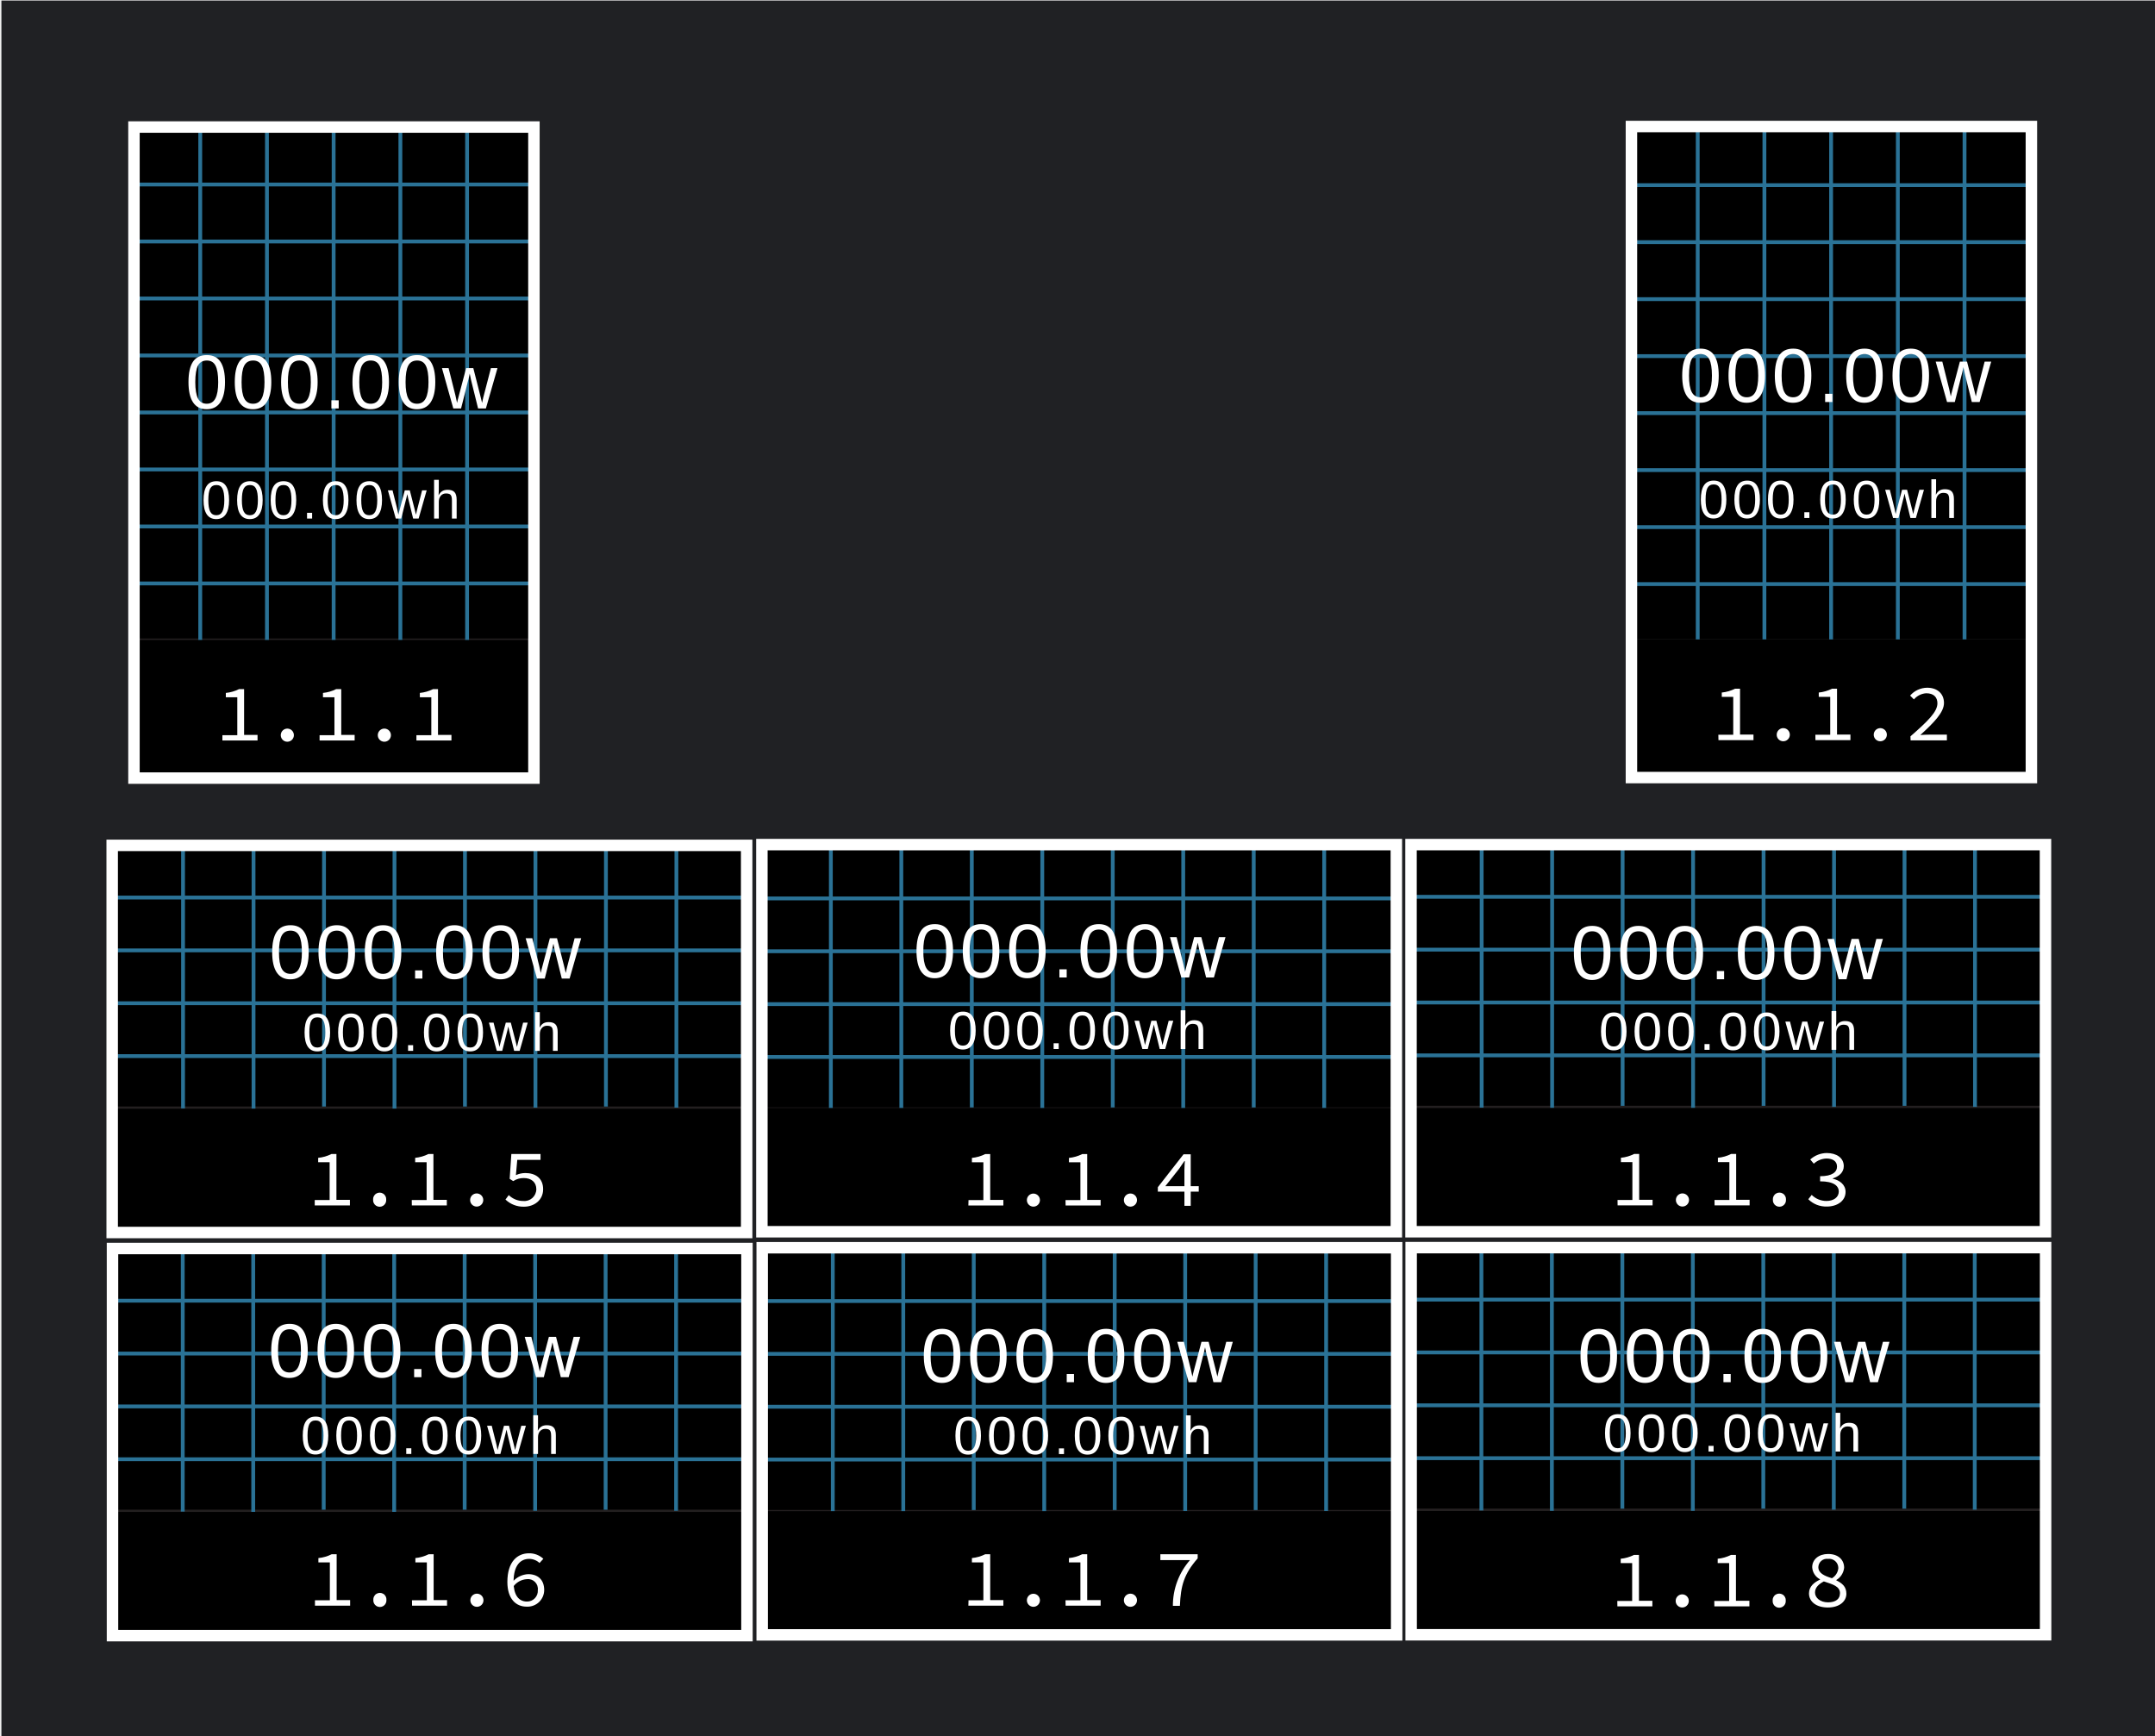
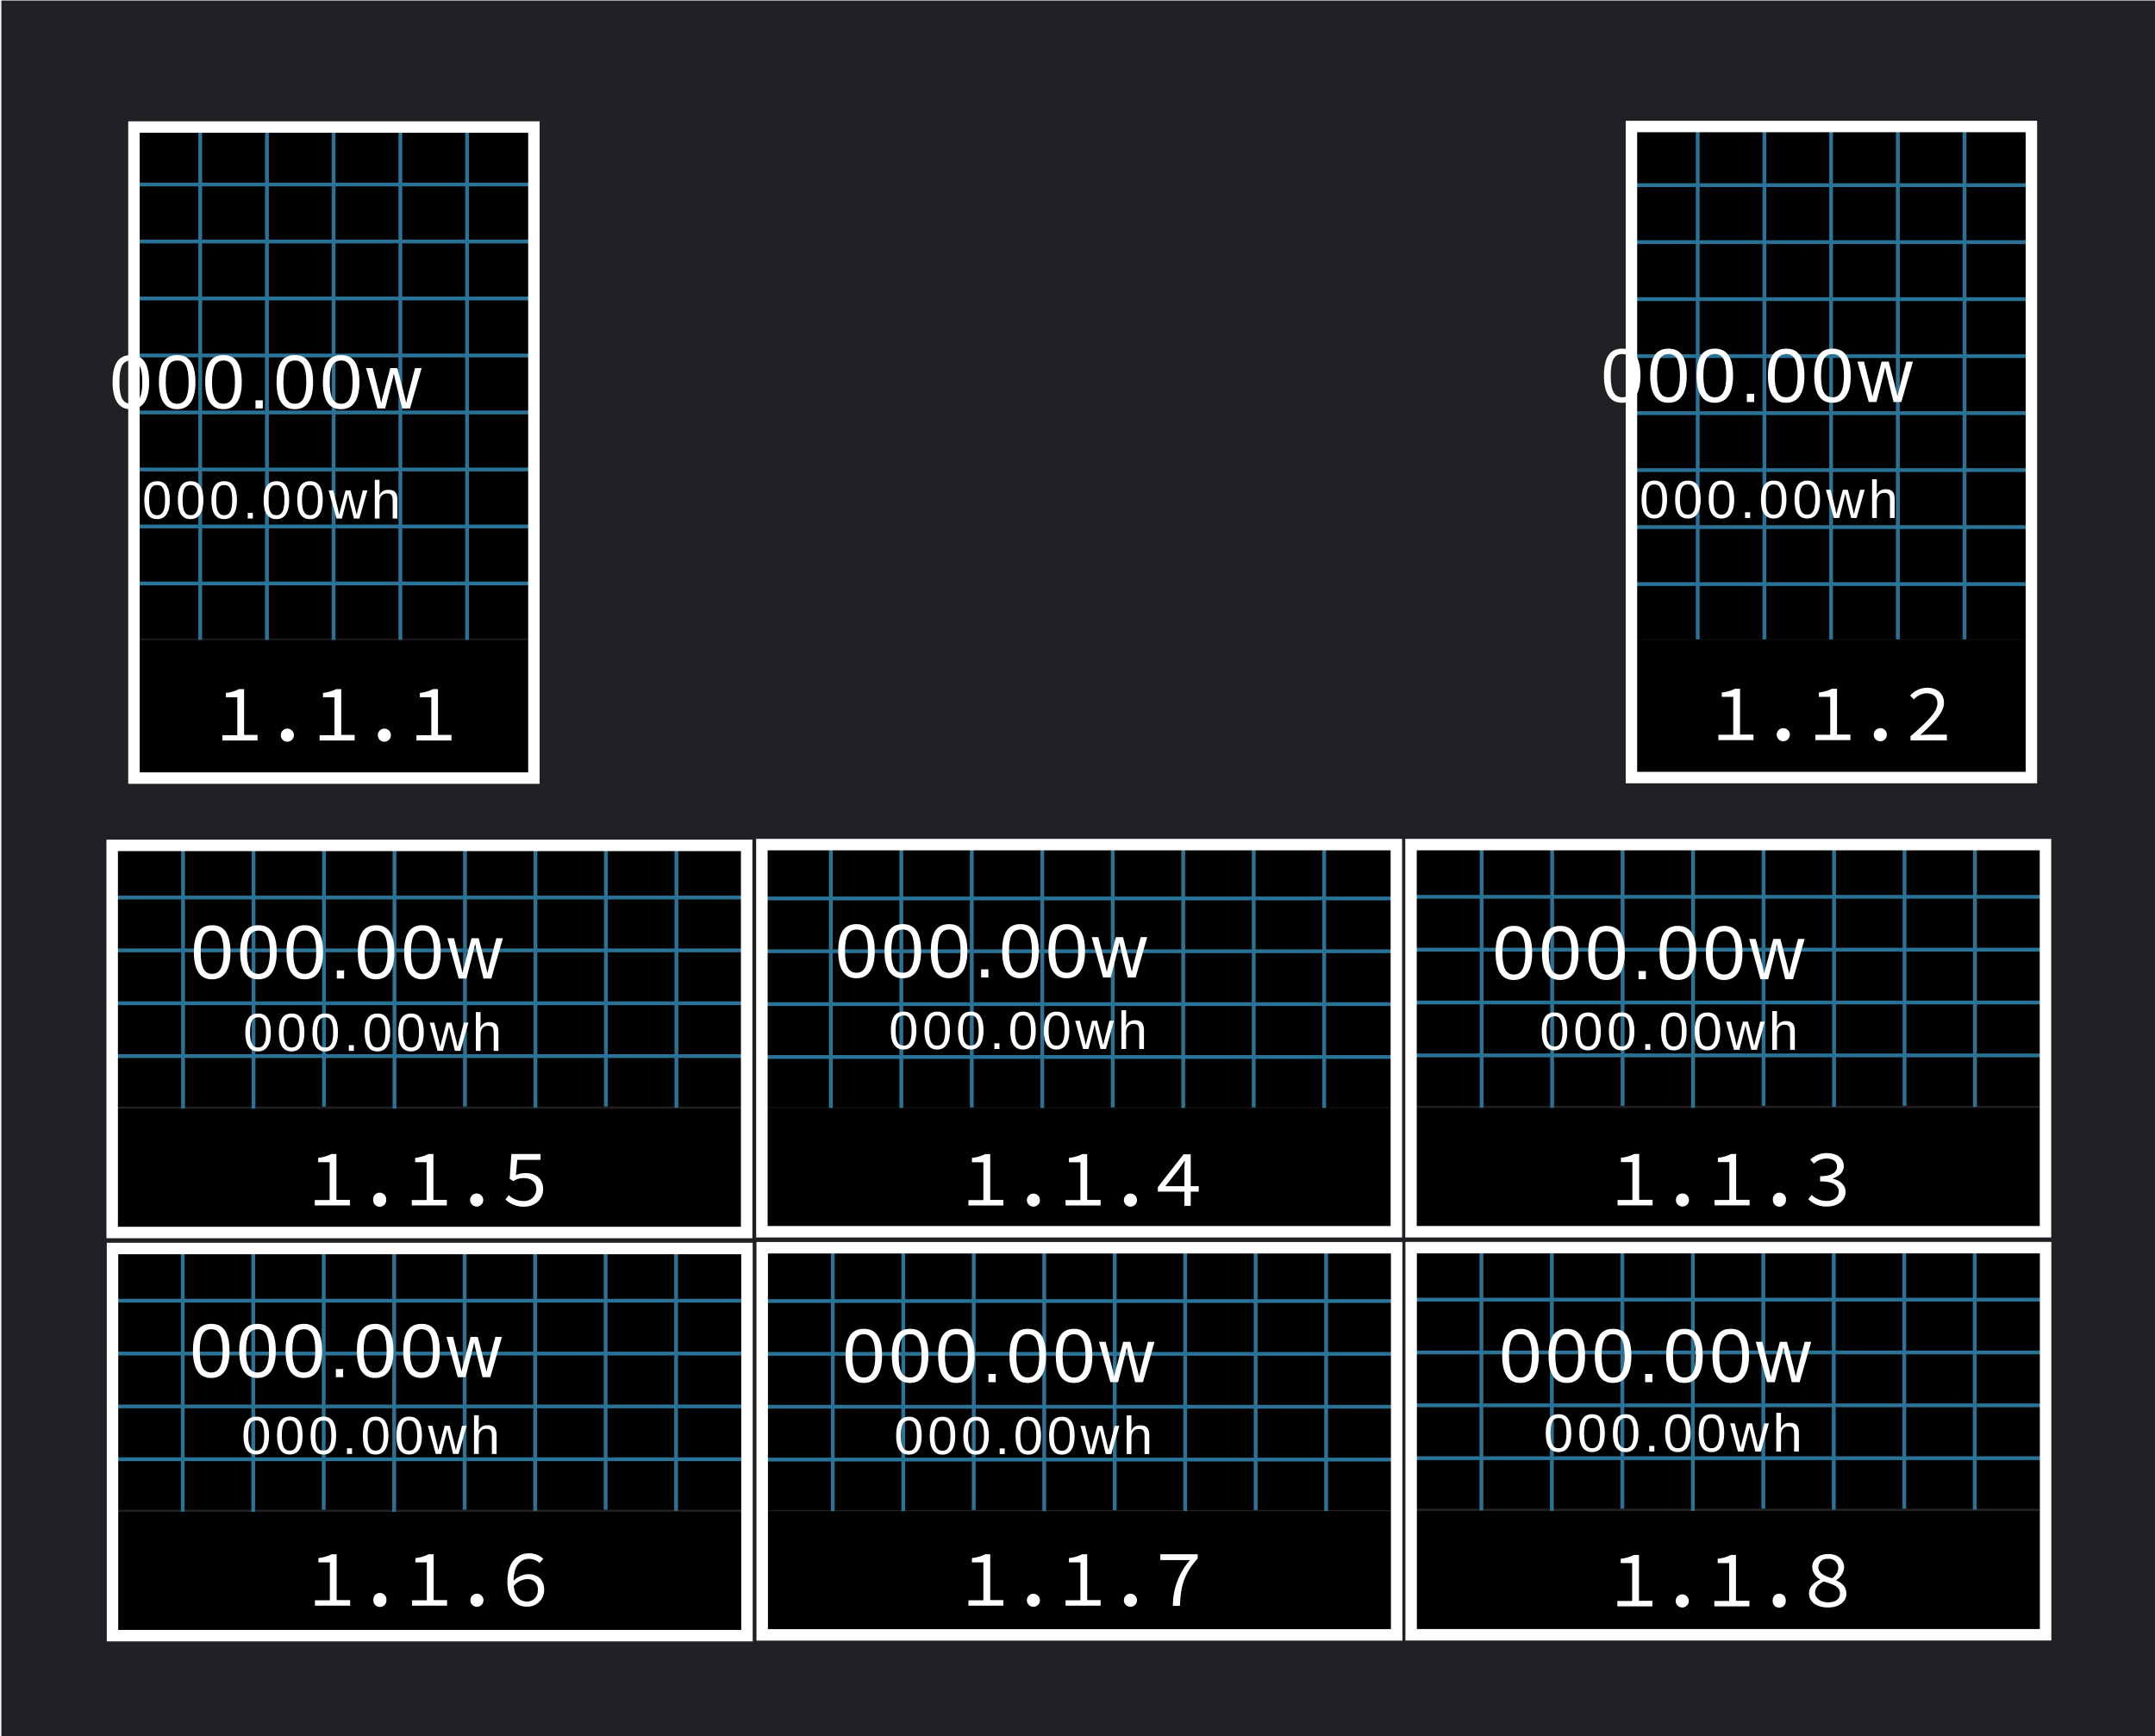
<svg xmlns="http://www.w3.org/2000/svg" viewBox="0 0 564.14 454.42" version="1.1" id="svg736">
  <defs id="defs740">
    <rect x="172.556" y="98.603" width="92.173" height="39.656" id="rect1960" />
  </defs>
  <g id="sfondogrigio" style="display:inline;fill:#202124;fill-opacity:1" transform="translate(3.016735,-24.9958)">
    <rect width="564.14" height="454.42" style="display:inline;fill:#202124;fill-opacity:1" id="rect374" x="-2.646" y="25.14" />
  </g>
  <g id="panelsolar">
    <g id="panel1">
      <g id="g404">
        <rect id="colorblu1" x="34.95" y="33.38" width="104.78" height="134.28" style="fill:#000000;stroke:#231f20;stroke-miterlimit:10" />
        <line x1="34.95" y1="152.74" x2="139.73" y2="152.74" style="fill:#fff;stroke:#2a7296;stroke-miterlimit:10;stroke-opacity:1" id="line378" />
        <line x1="34.95" y1="137.82" x2="139.73" y2="137.82" style="fill:#fff;stroke:#2a7296;stroke-miterlimit:10;stroke-opacity:1" id="line380" />
        <line x1="34.95" y1="122.9" x2="139.73" y2="122.9" style="fill:#fff;stroke:#2a7296;stroke-miterlimit:10;stroke-opacity:1" id="line382" />
        <line x1="34.95" y1="107.98" x2="139.73" y2="107.98" style="fill:#fff;stroke:#2a7296;stroke-miterlimit:10;stroke-opacity:1" id="line384" />
        <line x1="34.95" y1="93.06" x2="139.73" y2="93.06" style="fill:#fff;stroke:#2a7296;stroke-miterlimit:10;stroke-opacity:1" id="line386" />
        <line x1="34.95" y1="78.14" x2="139.73" y2="78.14" style="fill:#fff;stroke:#2a7296;stroke-miterlimit:10;stroke-opacity:1" id="line388" />
        <line x1="34.95" y1="63.22" x2="139.73" y2="63.22" style="fill:#fff;stroke:#2a7296;stroke-miterlimit:10;stroke-opacity:1" id="line390" />
        <line x1="34.95" y1="48.3" x2="139.73" y2="48.3" style="fill:#fff;stroke:#2a7296;stroke-miterlimit:10;stroke-opacity:1" id="line392" />
        <line x1="122.27" y1="33.38" x2="122.27" y2="167.66" style="fill:#fff;stroke:#2a7296;stroke-miterlimit:10;stroke-opacity:1" id="line394" />
        <line x1="104.81" y1="33.38" x2="104.81" y2="167.66" style="fill:#fff;stroke:#2a7296;stroke-miterlimit:10;stroke-opacity:1" id="line396" />
        <line x1="87.34" y1="33.38" x2="87.34" y2="167.66" style="fill:#fff;stroke:#2a7296;stroke-miterlimit:10;stroke-opacity:1" id="line398" />
        <line x1="69.88" y1="33.38" x2="69.88" y2="167.66" style="fill:#fff;stroke:#2a7296;stroke-miterlimit:10;stroke-opacity:1" id="line400" />
        <line x1="52.42" y1="33.38" x2="52.42" y2="167.66" style="display:inline;fill:none;fill-opacity:1;stroke:#2a7296;stroke-miterlimit:10;stroke-opacity:1" id="line402" />
      </g>
      <rect x="35.07" y="167.54" width="104.7" height="36.16" style="fill:#000000" id="rect406" />
      <rect x="35.07" y="33.26" width="104.7" height="170.44" style="fill: none;stroke: #fff;stroke-miterlimit: 10;stroke-width: 3px" id="rect408" />
-       <text xml:space="preserve" style="font-size:20px;letter-spacing:1px;fill:#ffffff;stroke:none;stroke-width:2.745" x="48.559" y="106.931" id="wattpanel1">
-         <tspan id="tspan1964" x="48.559" y="106.931" style="font-style:normal;font-variant:normal;font-weight:normal;font-stretch:normal;font-size:20px;font-family:Arial;-inkscape-font-specification:Arial;stroke-width:2.745;stroke:none" dx="0">000.00w</tspan>
-       </text>
-       <text xml:space="preserve" style="font-size:14px;letter-spacing:1px;display:inline;fill:#ffffff;stroke:none;stroke-width:2.745" x="52.74" y="135.756" id="whpanel1">
-         <tspan id="tspan3441-6-2-6" x="52.74" y="135.756" style="font-style:normal;font-variant:normal;font-weight:normal;font-stretch:normal;font-size:14px;font-family:Arial;-inkscape-font-specification:Arial;stroke-width:2.745;stroke:none">000.00wh</tspan>
+       <text xml:space="preserve" style="font-size:20px;letter-spacing:1px;fill:#ffffff;stroke:none;stroke-width:2.745" x="89.503" y="106.931" id="wattpanel1">
+         <tspan id="tspan1964" x="90.003" y="106.931" style="font-style:normal;font-variant:normal;font-weight:normal;font-stretch:normal;font-size:20px;font-family:Arial;-inkscape-font-specification:Arial;text-align:center;text-anchor:middle;stroke:none;stroke-width:2.745" dx="0">000.00w</tspan>
+       </text>
+       <text xml:space="preserve" style="font-size:14px;letter-spacing:1px;display:inline;fill:#ffffff;stroke:none;stroke-width:2.745" x="85.833" y="135.756" id="whpanel1">
+         <tspan id="tspan3441-6-2-6" x="86.333" y="135.756" style="font-style:normal;font-variant:normal;font-weight:normal;font-stretch:normal;font-size:14px;font-family:Arial;-inkscape-font-specification:Arial;text-align:center;text-anchor:middle;stroke:none;stroke-width:2.745">000.00wh</tspan>
      </text>
    </g>
    <g id="panel2">
      <g id="g438">
        <rect id="colorblu2" x="426.96" y="33.55" width="104.78" height="134.28" style="fill:#000000;stroke:#231f20;stroke-miterlimit:10" />
        <line x1="426.96" y1="152.91" x2="531.74" y2="152.91" style="fill:#fff;stroke:#2a7296;stroke-miterlimit:10;stroke-opacity:1" id="line412" />
        <line x1="426.96" y1="137.99" x2="531.74" y2="137.99" style="fill:#fff;stroke:#2a7296;stroke-miterlimit:10;stroke-opacity:1" id="line414" />
        <line x1="426.96" y1="123.07" x2="531.74" y2="123.07" style="fill:#fff;stroke:#2a7296;stroke-miterlimit:10;stroke-opacity:1" id="line416" />
        <line x1="426.96" y1="108.15" x2="531.74" y2="108.15" style="fill:#fff;stroke:#2a7296;stroke-miterlimit:10;stroke-opacity:1" id="line418" />
        <line x1="426.96" y1="93.23" x2="531.74" y2="93.23" style="fill:#fff;stroke:#2a7296;stroke-miterlimit:10;stroke-opacity:1" id="line420" />
        <line x1="426.96" y1="78.31" x2="531.74" y2="78.31" style="fill:#fff;stroke:#2a7296;stroke-miterlimit:10;stroke-opacity:1" id="line422" />
        <line x1="426.96" y1="63.39" x2="531.74" y2="63.39" style="fill:#fff;stroke:#2a7296;stroke-miterlimit:10;stroke-opacity:1" id="line424" />
        <line x1="426.96" y1="48.47" x2="531.74" y2="48.47" style="fill:#fff;stroke:#2a7296;stroke-miterlimit:10;stroke-opacity:1" id="line426" />
        <line x1="514.28" y1="33.55" x2="514.28" y2="167.83" style="fill:#fff;stroke:#2a7296;stroke-miterlimit:10;stroke-opacity:1" id="line428" />
        <line x1="496.82" y1="33.55" x2="496.82" y2="167.83" style="fill:#fff;stroke:#2a7296;stroke-miterlimit:10;stroke-opacity:1" id="line430" />
        <line x1="479.35" y1="33.55" x2="479.35" y2="167.83" style="fill:#fff;stroke:#2a7296;stroke-miterlimit:10;stroke-opacity:1" id="line432" />
        <line x1="461.89" y1="33.55" x2="461.89" y2="167.83" style="fill:#fff;stroke:#2a7296;stroke-miterlimit:10;stroke-opacity:1" id="line434" />
        <line x1="444.43" y1="33.55" x2="444.43" y2="167.83" style="fill:#2b7296;stroke:#2a7296;stroke-miterlimit:10;stroke-opacity:1" id="line436" />
      </g>
      <rect x="427.08" y="167.4" width="104.7" height="36.16" style="fill:#000000" id="rect440" />
      <rect x="427.08" y="33.12" width="104.7" height="170.44" style="fill: none;stroke: #fff;stroke-miterlimit: 10;stroke-width: 3px" id="rect442" />
-       <text xml:space="preserve" style="font-size:20px;letter-spacing:1px;fill:#ffffff;stroke:none;stroke-width:2.745" x="439.59" y="105.238" id="wattpanel2">
-         <tspan id="tspan1964-9" x="439.59" y="105.238" style="font-style:normal;font-variant:normal;font-weight:normal;font-stretch:normal;font-size:20px;font-family:Arial;-inkscape-font-specification:Arial;stroke-width:2.745;stroke:none">000.00w</tspan>
-       </text>
-       <text xml:space="preserve" style="font-size:14px;letter-spacing:1px;display:inline;fill:#ffffff;stroke:none;stroke-width:2.745" x="444.7" y="135.601" id="whpanel2">
-         <tspan id="tspan3441-6-2-0" x="444.7" y="135.601" style="font-style:normal;font-variant:normal;font-weight:normal;font-stretch:normal;font-size:14px;font-family:Arial;-inkscape-font-specification:Arial;stroke-width:2.745;stroke:none">000.00wh</tspan>
+       <text xml:space="preserve" style="font-size:20px;letter-spacing:1px;fill:#ffffff;stroke:none;stroke-width:2.745" x="479.904" y="105.238" id="wattpanel2">
+         <tspan id="tspan1964-9" x="480.404" y="105.238" style="font-style:normal;font-variant:normal;font-weight:normal;font-stretch:normal;font-size:20px;font-family:Arial;-inkscape-font-specification:Arial;text-align:center;text-anchor:middle;stroke:none;stroke-width:2.745">000.00w</tspan>
+       </text>
+       <text xml:space="preserve" style="font-size:14px;letter-spacing:1px;display:inline;fill:#ffffff;stroke:none;stroke-width:2.745" x="477.793" y="135.601" id="whpanel2">
+         <tspan id="tspan3441-6-2-0" x="478.293" y="135.601" style="font-style:normal;font-variant:normal;font-weight:normal;font-stretch:normal;font-size:14px;font-family:Arial;-inkscape-font-specification:Arial;text-align:center;text-anchor:middle;stroke:none;stroke-width:2.745">000.00wh</tspan>
      </text>
    </g>
    <g id="panel3" style="display:inline" transform="translate(0,-0.2815995)">
      <g id="g535">
        <rect id="colorblu3" x="369.42" y="221.22" width="166.01" height="69.04" style="fill:#000000;stroke:#231f20;stroke-miterlimit:10" />
        <line x1="517.02" y1="290.06" x2="517.02" y2="221.22" style="fill:#ffffff;stroke:#2a7296;stroke-miterlimit:10;stroke-opacity:1" id="line511" />
        <line x1="498.57" y1="289.78" x2="498.57" y2="221.22" style="fill:#ffffff;stroke:#2a7296;stroke-miterlimit:10;stroke-opacity:1" id="line513" />
        <line x1="480.12" y1="290.06" x2="480.12" y2="221.22" style="fill:#ffffff;stroke:#2a7296;stroke-miterlimit:10;stroke-opacity:1" id="line515" />
        <line x1="461.67" y1="289.78" x2="461.67" y2="221.22" style="fill:#ffffff;stroke:#2a7296;stroke-miterlimit:10;stroke-opacity:1" id="line517" />
        <line x1="443.22" y1="290.36" x2="443.22" y2="221.22" style="fill:#ffffff;stroke:#2a7296;stroke-miterlimit:10;stroke-opacity:1" id="line519" />
        <line x1="424.77" y1="289.78" x2="424.77" y2="221.22" style="fill:#ffffff;stroke:#2a7296;stroke-miterlimit:10;stroke-opacity:1" id="line521" />
        <line x1="406.32" y1="290.36" x2="406.32" y2="221.22" style="fill:#ffffff;stroke:#2a7296;stroke-miterlimit:10;stroke-opacity:1" id="line523" />
        <line x1="387.87" y1="290.26" x2="387.87" y2="221.22" style="fill:#ffffff;stroke:#2a7296;stroke-miterlimit:10;stroke-opacity:1" id="line525" />
        <line x1="369.42" y1="235.06" x2="535.47" y2="235.06" style="fill:#ffffff;stroke:#2a7296;stroke-miterlimit:10;stroke-opacity:1" id="line527" />
        <line x1="369.42" y1="248.89" x2="535.47" y2="248.89" style="fill:#ffffff;stroke:#2a7296;stroke-miterlimit:10;stroke-opacity:1" id="line529" />
        <line x1="369.42" y1="262.73" x2="535.47" y2="262.73" style="fill:#ffffff;stroke:#2a7296;stroke-miterlimit:10;stroke-opacity:1" id="line531" />
        <line x1="369.42" y1="276.57" x2="535.47" y2="276.57" style="fill:#ffffff;stroke:#2a7296;stroke-miterlimit:10;stroke-opacity:1" id="line533" />
      </g>
-       <text xml:space="preserve" style="font-size:20px;letter-spacing:1px;fill:#ffffff;stroke:none;stroke-width:2.745" x="411.238" y="256.638" id="wattpanel3">
-         <tspan id="tspan1964-9-8-2" x="411.238" y="256.638" style="font-style:normal;font-variant:normal;font-weight:normal;font-stretch:normal;font-size:20px;font-family:Arial;-inkscape-font-specification:Arial;stroke-width:2.745;stroke:none">000.00w</tspan>
-       </text>
-       <text xml:space="preserve" style="font-size:14px;letter-spacing:1px;display:inline;fill:#ffffff;stroke:none;stroke-width:2.745" x="418.566" y="275.117" id="whpanel3">
-         <tspan id="tspan3441-6-2-8" x="418.566" y="275.117" style="font-style:normal;font-variant:normal;font-weight:normal;font-stretch:normal;font-size:14px;font-family:Arial;-inkscape-font-specification:Arial;stroke-width:2.745;stroke:none">000.00wh</tspan>
-       </text>
      <rect x="369.38" y="290.35" width="166.09" height="32.4" style="display:inline;fill:#000000" id="rect537" />
      <rect x="369.38" y="221.39" width="166.09" height="101.35" style="display:inline;fill:none;stroke:#ffffff;stroke-width:3px;stroke-miterlimit:10" id="rect539" />
+       <text xml:space="preserve" style="display:inline;font-size:14px;letter-spacing:1px;fill:#ffffff;stroke:none;stroke-width:2.745" x="451.659" y="275.117" id="whpanel3">
+         <tspan id="tspan3441-6-2-8" x="452.159" y="275.117" style="font-style:normal;font-variant:normal;font-weight:normal;font-stretch:normal;font-size:14px;font-family:Arial;-inkscape-font-specification:Arial;text-align:center;text-anchor:middle;stroke:none;stroke-width:2.745">000.00wh</tspan>
+       </text>
+       <text xml:space="preserve" style="display:inline;font-size:20px;letter-spacing:1px;fill:#ffffff;stroke:none;stroke-width:2.745" x="451.553" y="256.638" id="wattpanel3">
+         <tspan id="tspan1964-9-8-2" x="452.053" y="256.638" style="font-style:normal;font-variant:normal;font-weight:normal;font-stretch:normal;font-size:20px;font-family:Arial;-inkscape-font-specification:Arial;text-align:center;text-anchor:middle;stroke:none;stroke-width:2.745">000.00w</tspan>
+       </text>
    </g>
    <g id="panel4">
      <g id="g503">
        <rect id="colorblu4" x="199.04" y="221.36" width="166.01" height="69.04" style="fill:#000000;stroke:#231f20;stroke-miterlimit:10" />
        <line x1="346.65" y1="290.2" x2="346.65" y2="221.36" style="fill:#fff;stroke:#2a7296;stroke-miterlimit:10;stroke-opacity:1" id="line479" />
        <line x1="328.2" y1="289.92" x2="328.2" y2="221.36" style="fill:#fff;stroke:#2a7296;stroke-miterlimit:10;stroke-opacity:1" id="line481" />
        <line x1="309.75" y1="290.2" x2="309.75" y2="221.36" style="fill:#fff;stroke:#2a7296;stroke-miterlimit:10;stroke-opacity:1" id="line483" />
        <line x1="291.3" y1="289.92" x2="291.3" y2="221.36" style="fill:#fff;stroke:#2a7296;stroke-miterlimit:10;stroke-opacity:1" id="line485" />
        <line x1="272.85" y1="290.5" x2="272.85" y2="221.36" style="fill:#fff;stroke:#2a7296;stroke-miterlimit:10;stroke-opacity:1" id="line487" />
        <line x1="254.4" y1="289.92" x2="254.4" y2="221.36" style="fill:#fff;stroke:#2a7296;stroke-miterlimit:10;stroke-opacity:1" id="line489" />
        <line x1="235.95" y1="290.5" x2="235.95" y2="221.36" style="fill:#fff;stroke:#2a7296;stroke-miterlimit:10;stroke-opacity:1" id="line491" />
        <line x1="217.5" y1="290.4" x2="217.5" y2="221.36" style="fill:#fff;stroke:#2a7296;stroke-miterlimit:10;stroke-opacity:1" id="line493" />
        <line x1="199.04" y1="235.2" x2="365.1" y2="235.2" style="fill:#fff;stroke:#2a7296;stroke-miterlimit:10;stroke-opacity:1" id="line495" />
        <line x1="199.04" y1="249.03" x2="365.1" y2="249.03" style="fill:#fff;stroke:#2a7296;stroke-miterlimit:10;stroke-opacity:1" id="line497" />
        <line x1="199.04" y1="262.87" x2="365.1" y2="262.87" style="fill:#fff;stroke:#2a7296;stroke-miterlimit:10;stroke-opacity:1" id="line499" />
        <line x1="199.04" y1="276.71" x2="365.1" y2="276.71" style="fill:#fff;stroke:#2a7296;stroke-miterlimit:10;stroke-opacity:1" id="line501" />
      </g>
-       <text xml:space="preserve" style="font-size:14px;letter-spacing:1px;display:inline;fill:#ffffff;stroke:none;stroke-width:2.745" x="248.181" y="274.62" id="whpanel4">
-         <tspan id="tspan3441-6-2-1" x="248.181" y="274.62" style="font-style:normal;font-variant:normal;font-weight:normal;font-stretch:normal;font-size:14px;font-family:Arial;-inkscape-font-specification:Arial;stroke-width:2.745;stroke:none">000.00wh</tspan>
-       </text>
-       <text xml:space="preserve" style="font-size:20px;letter-spacing:1px;fill:#ffffff;stroke:none;stroke-width:2.745" x="239.141" y="255.893" id="wattpanel4">
-         <tspan id="tspan1964-9-8-42" x="239.141" y="255.893" style="font-style:normal;font-variant:normal;font-weight:normal;font-stretch:normal;font-size:20px;font-family:Arial;-inkscape-font-specification:Arial;stroke-width:2.745;stroke:none">000.00w</tspan>
-       </text>
      <rect x="199.45" y="290.06" width="166.09" height="32.4" style="fill:#000000" id="rect505" />
      <rect x="199.45" y="221.11" width="166.09" height="101.35" style="fill: none;stroke: #fff;stroke-miterlimit: 10;stroke-width: 3px" id="rect507" />
+       <text xml:space="preserve" style="font-size:14px;letter-spacing:1px;display:inline;fill:#ffffff;stroke:none;stroke-width:2.745" x="281.274" y="274.62" id="whpanel4">
+         <tspan id="tspan3441-6-2-1" x="281.774" y="274.62" style="font-style:normal;font-variant:normal;font-weight:normal;font-stretch:normal;font-size:14px;font-family:Arial;-inkscape-font-specification:Arial;text-align:center;text-anchor:middle;stroke:none;stroke-width:2.745">000.00wh</tspan>
+       </text>
+       <text xml:space="preserve" style="font-size:20px;letter-spacing:1px;fill:#ffffff;stroke:none;stroke-width:2.745" x="279.456" y="255.893" id="wattpanel4">
+         <tspan id="tspan1964-9-8-42" x="279.956" y="255.893" style="font-style:normal;font-variant:normal;font-weight:normal;font-stretch:normal;font-size:20px;font-family:Arial;-inkscape-font-specification:Arial;text-align:center;text-anchor:middle;stroke:none;stroke-width:2.745">000.00w</tspan>
+       </text>
    </g>
    <g id="panel5">
      <g id="g471">
        <rect id="colorblu5" x="29.47" y="221.13" width="166.01" height="69.04" style="fill:#000000;stroke:#231f20;stroke-miterlimit:10" />
        <line x1="177.07" y1="289.97" x2="177.07" y2="221.13" style="fill:#fff;stroke:#2a7296;stroke-miterlimit:10;stroke-opacity:1" id="line447" />
        <line x1="158.62" y1="289.69" x2="158.62" y2="221.13" style="fill:#fff;stroke:#2a7296;stroke-miterlimit:10;stroke-opacity:1" id="line449" />
        <line x1="140.17" y1="289.97" x2="140.17" y2="221.13" style="fill:#fff;stroke:#2a7296;stroke-miterlimit:10;stroke-opacity:1" id="line451" />
        <line x1="121.72" y1="289.69" x2="121.72" y2="221.13" style="fill:#fff;stroke:#2a7296;stroke-miterlimit:10;stroke-opacity:1" id="line453" />
        <line x1="103.27" y1="290.27" x2="103.27" y2="221.13" style="fill:#fff;stroke:#2a7296;stroke-miterlimit:10;stroke-opacity:1" id="line455" />
        <line x1="84.82" y1="289.69" x2="84.82" y2="221.13" style="fill:#fff;stroke:#2a7296;stroke-miterlimit:10;stroke-opacity:1" id="line457" />
        <line x1="66.37" y1="290.27" x2="66.37" y2="221.13" style="fill:#fff;stroke:#2a7296;stroke-miterlimit:10;stroke-opacity:1" id="line459" />
        <line x1="47.92" y1="290.17" x2="47.92" y2="221.13" style="fill:#fff;stroke:#2a7296;stroke-miterlimit:10;stroke-opacity:1" id="line461" />
        <line x1="29.47" y1="234.97" x2="195.52" y2="234.97" style="fill:#fff;stroke:#2a7296;stroke-miterlimit:10;stroke-opacity:1" id="line463" />
        <line x1="29.47" y1="248.8" x2="195.52" y2="248.8" style="fill:#fff;stroke:#2a7296;stroke-miterlimit:10;stroke-opacity:1" id="line465" />
        <line x1="29.47" y1="262.64" x2="195.52" y2="262.64" style="fill:#fff;stroke:#2a7296;stroke-miterlimit:10;stroke-opacity:1" id="line467" />
        <line x1="29.47" y1="276.48" x2="195.52" y2="276.48" style="fill:#fff;stroke:#2a7296;stroke-miterlimit:10;stroke-opacity:1" id="line469" />
      </g>
-       <text xml:space="preserve" style="font-size:14px;letter-spacing:1px;display:inline;fill:#ffffff;stroke:none;stroke-width:2.745" x="79.184" y="275.112" id="whpanel5">
-         <tspan id="tspan3441-6-2" x="79.184" y="275.112" style="font-style:normal;font-variant:normal;font-weight:normal;font-stretch:normal;font-size:14px;font-family:Arial;-inkscape-font-specification:Arial;stroke-width:2.745;stroke:none">000.00wh</tspan>
-       </text>
-       <text xml:space="preserve" style="font-size:20px;letter-spacing:1px;fill:#ffffff;stroke:none;stroke-width:2.745" x="70.468" y="256.179" id="wattpanel5">
-         <tspan id="tspan1964-9-8-3" x="70.468" y="256.179" style="font-style:normal;font-variant:normal;font-weight:normal;font-stretch:normal;font-size:20px;font-family:Arial;-inkscape-font-specification:Arial;stroke-width:2.745;stroke:none">000.00w</tspan>
-       </text>
      <rect x="29.37" y="290.26" width="166.09" height="32.4" style="fill:#000000" id="rect473" />
      <rect x="29.37" y="221.31" width="166.09" height="101.35" style="fill: none;stroke: #fff;stroke-miterlimit: 10;stroke-width: 3px" id="rect475" />
+       <text xml:space="preserve" style="font-size:14px;letter-spacing:1px;display:inline;fill:#ffffff;stroke:none;stroke-width:2.745" x="112.276" y="275.112" id="whpanel5">
+         <tspan id="tspan3441-6-2" x="112.776" y="275.112" style="font-style:normal;font-variant:normal;font-weight:normal;font-stretch:normal;font-size:14px;font-family:Arial;-inkscape-font-specification:Arial;text-align:center;text-anchor:middle;stroke:none;stroke-width:2.745">000.00wh</tspan>
+       </text>
+       <text xml:space="preserve" style="font-size:20px;letter-spacing:1px;fill:#ffffff;stroke:none;stroke-width:2.745" x="110.782" y="256.179" id="wattpanel5">
+         <tspan id="tspan1964-9-8-3" x="111.282" y="256.179" style="font-style:normal;font-variant:normal;font-weight:normal;font-stretch:normal;font-size:20px;font-family:Arial;-inkscape-font-specification:Arial;text-align:center;text-anchor:middle;stroke:none;stroke-width:2.745">000.00w</tspan>
+       </text>
    </g>
    <g id="panel6">
      <g id="g567">
-         <rect id="colorblu6" x="29.39" y="326.68" width="166.01" height="69.04" style="fill:#000000;stroke:#231f20;stroke-miterlimit:10" />
+         <rect id="colorblu6" x="29.39" y="326.68" width="166.01" height="69.04" style="display:inline;fill:#000000;stroke:#231f20;stroke-miterlimit:10" />
        <line x1="176.99" y1="395.52" x2="176.99" y2="326.68" style="fill:#fff;stroke:#2a7296;stroke-miterlimit:10;stroke-opacity:1" id="line543" />
        <line x1="158.54" y1="395.24" x2="158.54" y2="326.68" style="fill:#fff;stroke:#2a7296;stroke-miterlimit:10;stroke-opacity:1" id="line545" />
        <line x1="140.09" y1="395.52" x2="140.09" y2="326.68" style="fill:#fff;stroke:#2a7296;stroke-miterlimit:10;stroke-opacity:1" id="line547" />
        <line x1="121.64" y1="395.24" x2="121.64" y2="326.68" style="fill:#fff;stroke:#2a7296;stroke-miterlimit:10;stroke-opacity:1" id="line549" />
        <line x1="103.19" y1="395.82" x2="103.19" y2="326.68" style="fill:#fff;stroke:#2a7296;stroke-miterlimit:10;stroke-opacity:1" id="line551" />
        <line x1="84.74" y1="395.24" x2="84.74" y2="326.68" style="fill:#fff;stroke:#2a7296;stroke-miterlimit:10;stroke-opacity:1" id="line553" />
        <line x1="66.29" y1="395.82" x2="66.29" y2="326.68" style="fill:#fff;stroke:#2a7296;stroke-miterlimit:10;stroke-opacity:1" id="line555" />
        <line x1="47.84" y1="395.72" x2="47.84" y2="326.68" style="fill:#fff;stroke:#2a7296;stroke-miterlimit:10;stroke-opacity:1" id="line557" />
        <line x1="29.39" y1="340.51" x2="195.44" y2="340.51" style="fill:#fff;stroke:#2a7296;stroke-miterlimit:10;stroke-opacity:1" id="line559" />
        <line x1="29.39" y1="354.35" x2="195.44" y2="354.35" style="fill:#fff;stroke:#2a7296;stroke-miterlimit:10;stroke-opacity:1" id="line561" />
        <line x1="29.39" y1="368.19" x2="195.44" y2="368.19" style="fill:#fff;stroke:#2a7296;stroke-miterlimit:10;stroke-opacity:1" id="line563" />
        <line x1="29.39" y1="382.02" x2="195.44" y2="382.02" style="fill:#fff;stroke:#2a7296;stroke-miterlimit:10;stroke-opacity:1" id="line565" />
      </g>
-       <text xml:space="preserve" style="font-size:14px;letter-spacing:1px;display:inline;fill:#ffffff;stroke:none;stroke-width:2.745" x="78.706" y="380.637" id="whpanel6">
-         <tspan id="tspan3441-6" x="78.706" y="380.637" style="font-style:normal;font-variant:normal;font-weight:normal;font-stretch:normal;font-size:14px;font-family:Arial;-inkscape-font-specification:Arial;stroke-width:2.745;stroke:none">000.00wh</tspan>
-       </text>
-       <text xml:space="preserve" style="font-size:20px;letter-spacing:1px;fill:#ffffff;stroke:none;stroke-width:2.745" x="70.219" y="360.541" id="wattpanel6">
-         <tspan id="tspan1964-9-8-4" x="70.219" y="360.541" style="font-style:normal;font-variant:normal;font-weight:normal;font-stretch:normal;font-size:20px;font-family:Arial;-inkscape-font-specification:Arial;stroke-width:2.745;stroke:none">000.00w</tspan>
-       </text>
      <rect x="29.45" y="395.81" width="166.09" height="32.4" style="fill:#000000" id="rect569" />
      <rect x="29.45" y="326.85" width="166.09" height="101.35" style="fill: none;stroke: #fff;stroke-miterlimit: 10;stroke-width: 3px" id="rect571" />
+       <text xml:space="preserve" style="font-size:14px;letter-spacing:1px;display:inline;fill:#ffffff;stroke:none;stroke-width:2.745" x="111.798" y="380.637" id="whpanel6">
+         <tspan id="tspan3441-6" x="112.298" y="380.637" style="font-style:normal;font-variant:normal;font-weight:normal;font-stretch:normal;font-size:14px;font-family:Arial;-inkscape-font-specification:Arial;text-align:center;text-anchor:middle;stroke:none;stroke-width:2.745">000.00wh</tspan>
+       </text>
+       <text xml:space="preserve" style="font-size:20px;letter-spacing:1px;fill:#ffffff;stroke:none;stroke-width:2.745" x="110.534" y="360.541" id="wattpanel6">
+         <tspan id="tspan1964-9-8-4" x="111.034" y="360.541" style="font-style:normal;font-variant:normal;font-weight:normal;font-stretch:normal;font-size:20px;font-family:Arial;-inkscape-font-specification:Arial;text-align:center;text-anchor:middle;stroke:none;stroke-width:2.745">000.00w</tspan>
+       </text>
    </g>
    <g id="panel7">
      <g id="g599">
-         <rect id="colorblu7" x="199.56" y="326.76" width="166.01" height="69.04" style="fill:#000000;stroke:#231f20;stroke-miterlimit:10" />
+         <rect id="colorblu7" x="199.56" y="326.76" width="166.01" height="69.04" style="display:inline;fill:#000000;stroke:#231f20;stroke-miterlimit:10" />
        <line x1="347.16" y1="395.6" x2="347.16" y2="326.76" style="fill:#fff;stroke:#2a7296;stroke-miterlimit:10;stroke-opacity:1" id="line575" />
        <line x1="328.71" y1="395.32" x2="328.71" y2="326.76" style="fill:#fff;stroke:#2a7296;stroke-miterlimit:10;stroke-opacity:1" id="line577" />
        <line x1="310.26" y1="395.6" x2="310.26" y2="326.76" style="fill:#fff;stroke:#2a7296;stroke-miterlimit:10;stroke-opacity:1" id="line579" />
        <line x1="291.81" y1="395.32" x2="291.81" y2="326.76" style="fill:#fff;stroke:#2a7296;stroke-miterlimit:10;stroke-opacity:1" id="line581" />
        <line x1="273.36" y1="395.9" x2="273.36" y2="326.76" style="fill:#fff;stroke:#2a7296;stroke-miterlimit:10;stroke-opacity:1" id="line583" />
        <line x1="254.91" y1="395.32" x2="254.91" y2="326.76" style="fill:#fff;stroke:#2a7296;stroke-miterlimit:10;stroke-opacity:1" id="line585" />
        <line x1="236.46" y1="395.9" x2="236.46" y2="326.76" style="fill:#fff;stroke:#2a7296;stroke-miterlimit:10;stroke-opacity:1" id="line587" />
        <line x1="218.01" y1="395.8" x2="218.01" y2="326.76" style="fill:#fff;stroke:#2a7296;stroke-miterlimit:10;stroke-opacity:1" id="line589" />
        <line x1="199.56" y1="340.6" x2="365.61" y2="340.6" style="fill:#fff;stroke:#2a7296;stroke-miterlimit:10;stroke-opacity:1" id="line591" />
        <line x1="199.56" y1="354.43" x2="365.61" y2="354.43" style="fill:#fff;stroke:#2a7296;stroke-miterlimit:10;stroke-opacity:1" id="line593" />
        <line x1="199.56" y1="368.27" x2="365.61" y2="368.27" style="fill:#fff;stroke:#2a7296;stroke-miterlimit:10;stroke-opacity:1" id="line595" />
        <line x1="199.56" y1="382.1" x2="365.61" y2="382.1" style="fill:#fff;stroke:#2a7296;stroke-miterlimit:10;stroke-opacity:1" id="line597" />
      </g>
-       <text xml:space="preserve" style="font-size:14px;letter-spacing:1px;display:inline;fill:#ffffff;stroke:none;stroke-width:2.745" x="249.567" y="380.668" id="whpanel7">
-         <tspan id="tspan3441-5" x="249.567" y="380.668" style="font-style:normal;font-variant:normal;font-weight:normal;font-stretch:normal;font-size:14px;font-family:Arial;-inkscape-font-specification:Arial;stroke-width:2.745;stroke:none">000.00wh</tspan>
-       </text>
-       <text xml:space="preserve" style="font-size:20px;letter-spacing:1px;fill:#ffffff;stroke:none;stroke-width:2.745" x="241.056" y="361.84" id="wattpanel7">
-         <tspan id="tspan1964-9-8-4-5" x="241.056" y="361.84" style="font-style:normal;font-variant:normal;font-weight:normal;font-stretch:normal;font-size:20px;font-family:Arial;-inkscape-font-specification:Arial;stroke-width:2.745;stroke:none">000.00w</tspan>
-       </text>
      <rect x="199.53" y="395.61" width="166.09" height="32.4" style="fill:#000000" id="rect601" />
      <rect x="199.53" y="326.65" width="166.09" height="101.35" style="fill: none;stroke: #fff;stroke-miterlimit: 10;stroke-width: 3px" id="rect603" />
+       <text xml:space="preserve" style="font-size:14px;letter-spacing:1px;display:inline;fill:#ffffff;stroke:none;stroke-width:2.745" x="282.66" y="380.668" id="whpanel7">
+         <tspan id="tspan3441-5" x="283.16" y="380.668" style="font-style:normal;font-variant:normal;font-weight:normal;font-stretch:normal;font-size:14px;font-family:Arial;-inkscape-font-specification:Arial;text-align:center;text-anchor:middle;stroke:none;stroke-width:2.745">000.00wh</tspan>
+       </text>
+       <text xml:space="preserve" style="font-size:20px;letter-spacing:1px;fill:#ffffff;stroke:none;stroke-width:2.745" x="281.371" y="361.84" id="wattpanel7">
+         <tspan id="tspan1964-9-8-4-5" x="281.871" y="361.84" style="font-style:normal;font-variant:normal;font-weight:normal;font-stretch:normal;font-size:20px;font-family:Arial;-inkscape-font-specification:Arial;text-align:center;text-anchor:middle;stroke:none;stroke-width:2.745">000.00w</tspan>
+       </text>
    </g>
    <g id="panel8" style="display:inline">
      <g id="g631" transform="translate(-0.04627516,-0.3192131)">
        <rect id="colorblu8" x="369.4" y="326.71" width="166.01" height="69.04" style="fill:#000000;stroke:#231f20;stroke-miterlimit:10" />
        <line x1="517" y1="395.55" x2="517" y2="326.71" style="fill:#ffffff;stroke:#2a7296;stroke-miterlimit:10;stroke-opacity:1" id="line607" />
        <line x1="498.55" y1="395.27" x2="498.55" y2="326.71" style="fill:#ffffff;stroke:#2a7296;stroke-miterlimit:10;stroke-opacity:1" id="line609" />
        <line x1="480.1" y1="395.55" x2="480.1" y2="326.71" style="fill:#ffffff;stroke:#2a7296;stroke-miterlimit:10;stroke-opacity:1" id="line611" />
        <line x1="461.65" y1="395.27" x2="461.65" y2="326.71" style="fill:#ffffff;stroke:#2a7296;stroke-miterlimit:10;stroke-opacity:1" id="line613" />
        <line x1="443.2" y1="395.85" x2="443.2" y2="326.71" style="fill:#ffffff;stroke:#2a7296;stroke-miterlimit:10;stroke-opacity:1" id="line615" />
        <line x1="424.75" y1="395.27" x2="424.75" y2="326.71" style="fill:#ffffff;stroke:#2a7296;stroke-miterlimit:10;stroke-opacity:1" id="line617" />
        <line x1="406.3" y1="395.85" x2="406.3" y2="326.71" style="fill:#ffffff;stroke:#2a7296;stroke-miterlimit:10;stroke-opacity:1" id="line619" />
        <line x1="387.85" y1="395.75" x2="387.85" y2="326.71" style="fill:#ffffff;stroke:#2a7296;stroke-miterlimit:10;stroke-opacity:1" id="line621" />
        <line x1="369.4" y1="340.55" x2="535.45" y2="340.55" style="fill:#ffffff;stroke:#2a7296;stroke-miterlimit:10;stroke-opacity:1" id="line623" />
        <line x1="369.4" y1="354.38" x2="535.45" y2="354.38" style="fill:#ffffff;stroke:#2a7296;stroke-miterlimit:10;stroke-opacity:1" id="line625" />
        <line x1="369.4" y1="368.22" x2="535.45" y2="368.22" style="fill:#ffffff;stroke:#2a7296;stroke-miterlimit:10;stroke-opacity:1" id="line627" />
        <line x1="369.4" y1="382.06" x2="535.45" y2="382.06" style="fill:#ffffff;stroke:#2a7296;stroke-miterlimit:10;stroke-opacity:1" id="line629" />
      </g>
-       <text xml:space="preserve" style="font-size:20px;letter-spacing:1px;display:inline;fill:#ffffff;stroke:none;stroke-width:2.745" x="412.964" y="361.84" id="wattpanel8">
-         <tspan id="tspan1964-9-8-4-9" x="412.964" y="361.84" style="font-style:normal;font-variant:normal;font-weight:normal;font-stretch:normal;font-size:20px;font-family:Arial;-inkscape-font-specification:Arial;stroke-width:2.745;stroke:none">000.00w</tspan>
-       </text>
-       <text xml:space="preserve" style="font-size:14px;letter-spacing:1px;display:inline;fill:#ffffff;stroke:none;stroke-width:2.745" x="419.616" y="380.004" id="whpanel8">
-         <tspan id="tspan3441-5-9" x="419.616" y="380.004" style="font-style:normal;font-variant:normal;font-weight:normal;font-stretch:normal;font-size:14px;font-family:Arial;-inkscape-font-specification:Arial;stroke-width:2.745;stroke:none">000.00wh</tspan>
-       </text>
      <rect x="369.414" y="395.571" width="166.09" height="32.4" style="fill:#000000" id="rect633" />
      <rect x="369.414" y="326.621" width="166.09" height="101.35" style="display:inline;fill:none;stroke:#ffffff;stroke-width:3px;stroke-miterlimit:10" id="rect635" />
+       <text xml:space="preserve" style="display:inline;font-size:20px;letter-spacing:1px;fill:#ffffff;stroke:none;stroke-width:2.745" x="453.278" y="361.84" id="wattpanel8">
+         <tspan id="tspan1964-9-8-4-9" x="453.778" y="361.84" style="font-style:normal;font-variant:normal;font-weight:normal;font-stretch:normal;font-size:20px;font-family:Arial;-inkscape-font-specification:Arial;text-align:center;text-anchor:middle;stroke:none;stroke-width:2.745">000.00w</tspan>
+       </text>
+       <text xml:space="preserve" style="display:inline;font-size:14px;letter-spacing:1px;fill:#ffffff;stroke:none;stroke-width:2.745" x="452.708" y="380.004" id="whpanel8">
+         <tspan id="tspan3441-5-9" x="453.208" y="380.004" style="font-style:normal;font-variant:normal;font-weight:normal;font-stretch:normal;font-size:14px;font-family:Arial;-inkscape-font-specification:Arial;text-align:center;text-anchor:middle;stroke:none;stroke-width:2.745">000.00wh</tspan>
+       </text>
    </g>
  </g>
  <g id="nomepanel">
    <g id="g649">
      <path d="M75.56,286.93h3.9V277h-3v-1.14a9.83,9.83,0,0,0,3.47-1h1.31v12h3.52v1.46H75.56Z" transform="translate(-17.34 -94.46)" style="fill: #fff" id="path639" />
      <path d="M90.84,286.84a1.72,1.72,0,1,1,1.72,1.8A1.71,1.71,0,0,1,90.84,286.84Z" transform="translate(-17.34 -94.46)" style="fill: #fff" id="path641" />
      <path d="M101,286.93h3.89V277h-3v-1.14a9.89,9.89,0,0,0,3.47-1h1.31v12h3.51v1.46H101Z" transform="translate(-17.34 -94.46)" style="fill: #fff" id="path643" />
      <path d="M116.24,286.84a1.72,1.72,0,1,1,1.71,1.8A1.71,1.71,0,0,1,116.24,286.84Z" transform="translate(-17.34 -94.46)" style="fill: #fff" id="path645" />
      <path d="M126.35,286.93h3.9V277h-3v-1.14a9.83,9.83,0,0,0,3.47-1H132v12h3.52v1.46h-9.17Z" transform="translate(-17.34 -94.46)" style="fill: #fff" id="path647" />
    </g>
    <g id="g661">
      <path d="M467.17,286.81h3.9V276.9h-3v-1.14a9.83,9.83,0,0,0,3.47-1h1.31v12h3.52v1.46h-9.17Z" transform="translate(-17.34 -94.46)" style="fill: #fff" id="path651" />
      <path d="M482.45,286.72a1.72,1.72,0,1,1,1.72,1.8A1.71,1.71,0,0,1,482.45,286.72Z" transform="translate(-17.34 -94.46)" style="fill: #fff" id="path653" />
      <path d="M492.57,286.81h3.89V276.9h-3v-1.14a9.89,9.89,0,0,0,3.47-1h1.31v12h3.51v1.46h-9.16Z" transform="translate(-17.34 -94.46)" style="fill: #fff" id="path655" />
      <path d="M507.85,286.72a1.72,1.72,0,1,1,1.71,1.8A1.71,1.71,0,0,1,507.85,286.72Z" transform="translate(-17.34 -94.46)" style="fill: #fff" id="path657" />
      <path d="M517.46,287.23c4.57-4,7.06-6.41,7.06-8.65,0-1.55-.93-2.63-2.92-2.63a4.62,4.62,0,0,0-3.23,1.61l-1-1a6,6,0,0,1,4.46-2.06c2.71,0,4.41,1.59,4.41,4s-2.54,5.06-6.2,8.38c.84-.06,1.71-.1,2.51-.1H527v1.5h-9.5Z" transform="translate(-17.34 -94.46)" style="fill: #fff" id="path659" />
    </g>
    <g id="g673" style="display:inline" transform="translate(0.05777294,0.6932753)">
      <path d="m 440.72,407.91 h 3.89 V 398 h -3 v -1.14 a 9.67,9.67 0 0 0 3.47,-1 h 1.31 v 12 h 3.51 v 1.47 h -9.16 z" transform="translate(-17.34,-94.46)" style="fill:#ffffff" id="path663" />
      <path d="m 456,407.83 a 1.72,1.72 0 1 1 1.71,1.8 1.71,1.71 0 0 1 -1.71,-1.8 z" transform="translate(-17.34,-94.46)" style="fill:#ffffff" id="path665" />
      <path d="M 466.11,407.91 H 470 V 398 h -3 v -1.14 a 9.6,9.6 0 0 0 3.47,-1 h 1.31 v 12 h 3.52 v 1.47 h -9.17 z" transform="translate(-17.34,-94.46)" style="fill:#ffffff" id="path667" />
      <path d="m 481.39,407.83 a 1.72,1.72 0 1 1 3.43,0 1.72,1.72 0 1 1 -3.43,0 z" transform="translate(-17.34,-94.46)" style="fill:#ffffff" id="path669" />
      <path d="m 490.66,407.72 0.89,-1.14 a 5.45,5.45 0 0 0 3.87,1.59 c 1.85,0 3.22,-0.95 3.22,-2.46 0,-1.51 -1.35,-2.68 -4.89,-2.68 v -1.34 c 3.2,0 4.43,-1.1 4.43,-2.52 0,-1.42 -1.13,-2.11 -2.76,-2.11 a 5.11,5.11 0 0 0 -3.32,1.35 l -0.93,-1.1 a 6.56,6.56 0 0 1 4.32,-1.69 c 2.54,0 4.46,1.25 4.46,3.43 0,1.63 -1.2,2.66 -2.87,3.21 v 0.09 c 1.79,0.38 3.34,1.56 3.34,3.43 0,2.39 -2.2,3.85 -4.89,3.85 a 6.61,6.61 0 0 1 -4.87,-1.91 z" transform="translate(-17.34,-94.46)" style="fill:#ffffff" id="path671" />
    </g>
    <g id="g685" style="display:inline">
      <path d="m 270.88,408.63 h 3.89 v -9.9 h -3 v -1.14 a 9.87,9.87 0 0 0 3.48,-1 h 1.31 v 12 H 280 v 1.46 h -9.16 z" transform="translate(-17.34,-94.46)" style="fill:#ffffff" id="path675" />
      <path d="m 286.16,408.55 a 1.71,1.71 0 1 1 1.71,1.8 1.71,1.71 0 0 1 -1.71,-1.8 z" transform="translate(-17.34,-94.46)" style="fill:#ffffff" id="path677" />
      <path d="m 296.27,408.63 h 3.9 v -9.9 h -3 v -1.14 a 9.81,9.81 0 0 0 3.47,-1 h 1.31 v 12 h 3.52 v 1.46 h -9.17 z" transform="translate(-17.34,-94.46)" style="fill:#ffffff" id="path679" />
      <path d="m 311.55,408.55 a 1.72,1.72 0 1 1 1.72,1.8 1.71,1.71 0 0 1 -1.72,-1.8 z" transform="translate(-17.34,-94.46)" style="fill:#ffffff" id="path681" />
      <path d="m 327.4,400.8 c 0,-0.74 0.07,-1.65 0.11,-2.39 h -0.11 c -0.44,0.66 -0.93,1.31 -1.37,2 l -3.64,4.59 h 8.76 v 1.42 h -10.71 v -1.16 l 6.73,-8.62 h 1.88 v 13.5 h -1.65 z" transform="translate(-17.34,-94.46)" style="fill:#ffffff" id="path683" />
    </g>
    <g id="g697" style="display:inline" transform="translate(-0.05777294,0.98214)">
      <path d="m 99.79,407.63 h 3.9 v -9.9 h -3 v -1.14 a 9.74,9.74 0 0 0 3.47,-1 h 1.31 v 12 H 109 v 1.46 h -9.21 z" transform="translate(-17.34,-94.46)" style="fill:#ffffff" id="path687" />
      <path d="m 115.07,407.55 a 1.72,1.72 0 1 1 3.43,0 1.72,1.72 0 1 1 -3.43,0 z" transform="translate(-17.34,-94.46)" style="fill:#ffffff" id="path689" />
      <path d="m 125.19,407.63 h 3.89 v -9.9 h -3 v -1.14 a 9.87,9.87 0 0 0 3.47,-1 h 1.31 v 12 h 3.51 v 1.46 h -9.16 z" transform="translate(-17.34,-94.46)" style="fill:#ffffff" id="path691" />
      <path d="m 140.47,407.55 a 1.72,1.72 0 1 1 1.71,1.8 1.71,1.71 0 0 1 -1.71,-1.8 z" transform="translate(-17.34,-94.46)" style="fill:#ffffff" id="path693" />
      <path d="m 149.72,407.51 0.86,-1.17 a 5.36,5.36 0 0 0 3.81,1.55 3.13,3.13 0 0 0 3.41,-3.07 c 0,-1.86 -1.31,-2.94 -3.3,-2.94 a 5,5 0 0 0 -2.75,0.8 l -0.93,-0.59 0.44,-6.5 h 7.64 v 1.53 h -6.09 l -0.36,4 a 5.89,5.89 0 0 1 2.49,-0.55 c 2.59,0 4.64,1.32 4.64,4.24 0,2.92 -2.41,4.57 -5,4.57 a 6.76,6.76 0 0 1 -4.86,-1.87 z" transform="translate(-17.34,-94.46)" style="fill:#ffffff" id="path695" />
    </g>
    <g id="g709" style="display:inline">
      <path d="m 99.79,513.39 h 3.9 v -9.9 h -3 v -1.14 a 9.74,9.74 0 0 0 3.47,-1 h 1.31 v 12 H 109 v 1.46 h -9.21 z" transform="translate(-17.34,-94.46)" style="fill:#ffffff" id="path699" />
      <path d="m 115.07,513.31 a 1.72,1.72 0 1 1 3.43,0 1.72,1.72 0 1 1 -3.43,0 z" transform="translate(-17.34,-94.46)" style="fill:#ffffff" id="path701" />
      <path d="m 125.19,513.39 h 3.89 v -9.9 h -3 v -1.14 a 9.87,9.87 0 0 0 3.47,-1 h 1.31 v 12 h 3.51 v 1.46 h -9.16 z" transform="translate(-17.34,-94.46)" style="fill:#ffffff" id="path703" />
      <path d="m 140.47,513.31 a 1.72,1.72 0 1 1 1.71,1.8 1.71,1.71 0 0 1 -1.71,-1.8 z" transform="translate(-17.34,-94.46)" style="fill:#ffffff" id="path705" />
      <path d="m 150.16,508.61 c 0,-5.42 2.71,-7.51 5.65,-7.51 a 5.36,5.36 0 0 1 3.77,1.44 l -1,1.1 a 4,4 0 0 0 -2.69,-1.08 c -2.2,0 -4.11,1.54 -4.11,6.05 0,3.32 1.27,5.12 3.51,5.12 a 2.8,2.8 0 0 0 2.84,-3 2.57,2.57 0 0 0 -2.86,-2.86 4.71,4.71 0 0 0 -3.53,1.91 l -0.06,-1.38 a 5.7,5.7 0 0 1 3.91,-1.84 c 2.5,0 4.21,1.4 4.21,4.17 a 4.36,4.36 0 0 1 -4.51,4.34 c -2.91,0.04 -5.13,-2.07 -5.13,-6.46 z" transform="translate(-17.34,-94.46)" style="fill:#ffffff" id="path707" />
    </g>
    <g id="g721" style="display:inline">
      <path d="m 270.88,513.39 h 3.89 v -9.9 h -3 v -1.14 a 9.87,9.87 0 0 0 3.48,-1 h 1.31 v 12 H 280 v 1.46 h -9.16 z" transform="translate(-17.34,-94.46)" style="fill:#ffffff" id="path711" />
      <path d="m 286.16,513.31 a 1.71,1.71 0 1 1 1.71,1.8 1.71,1.71 0 0 1 -1.71,-1.8 z" transform="translate(-17.34,-94.46)" style="fill:#ffffff" id="path713" />
      <path d="m 296.27,513.39 h 3.9 v -9.9 h -3 v -1.14 a 9.81,9.81 0 0 0 3.47,-1 h 1.31 v 12 h 3.52 v 1.46 h -9.17 z" transform="translate(-17.34,-94.46)" style="fill:#ffffff" id="path715" />
      <path d="m 311.55,513.31 a 1.72,1.72 0 1 1 1.72,1.8 1.71,1.71 0 0 1 -1.72,-1.8 z" transform="translate(-17.34,-94.46)" style="fill:#ffffff" id="path717" />
      <path d="m 328.86,502.88 h -7.76 v -1.53 h 9.77 v 1.08 c -3.57,4.09 -4.44,7.13 -4.65,12.42 h -1.84 a 18,18 0 0 1 4.48,-11.97 z" transform="translate(-17.34,-94.46)" style="fill:#ffffff" id="path719" />
    </g>
    <g id="g733" style="display:inline">
      <path d="m 440.72,513.58 h 3.89 v -9.91 h -3 v -1.14 a 9.89,9.89 0 0 0 3.47,-1 h 1.31 v 12 h 3.51 V 515 h -9.16 z" transform="translate(-17.34,-94.46)" style="fill:#ffffff" id="path723" />
      <path d="m 456,513.5 a 1.72,1.72 0 1 1 1.71,1.79 1.71,1.71 0 0 1 -1.71,-1.79 z" transform="translate(-17.34,-94.46)" style="fill:#ffffff" id="path725" />
      <path d="M 466.11,513.58 H 470 v -9.91 h -3 v -1.14 a 9.83,9.83 0 0 0 3.47,-1 h 1.31 v 12 h 3.52 V 515 h -9.17 z" transform="translate(-17.34,-94.46)" style="fill:#ffffff" id="path727" />
      <path d="m 481.39,513.5 a 1.72,1.72 0 1 1 3.43,0 1.72,1.72 0 1 1 -3.43,0 z" transform="translate(-17.34,-94.46)" style="fill:#ffffff" id="path729" />
      <path d="m 490.9,511.59 c 0,-1.86 1.43,-2.92 2.89,-3.6 v -0.08 a 3.8,3.8 0 0 1 -2.05,-3.16 c 0,-2.07 1.76,-3.47 4.17,-3.47 2.65,0 4.19,1.51 4.19,3.6 a 4.24,4.24 0 0 1 -2.05,3.22 v 0.08 c 1.48,0.74 2.64,1.59 2.64,3.52 0,1.93 -1.75,3.59 -4.84,3.59 -3.09,0 -4.95,-1.56 -4.95,-3.7 z m 8.12,0 c 0,-1.86 -1.88,-2.35 -4.23,-3.13 -1.31,0.7 -2.31,1.57 -2.31,2.92 0,1.35 1.34,2.56 3.41,2.56 2.07,0 3.11,-0.94 3.11,-2.31 z m -0.44,-6.66 a 2.4,2.4 0 0 0 -2.71,-2.37 2.23,2.23 0 0 0 -2.52,2.15 c 0,1.61 1.55,2.29 3.56,2.92 a 3.41,3.41 0 0 0 1.67,-2.63 z" transform="translate(-17.34,-94.46)" style="fill:#ffffff" id="path731" />
    </g>
  </g>
</svg>
